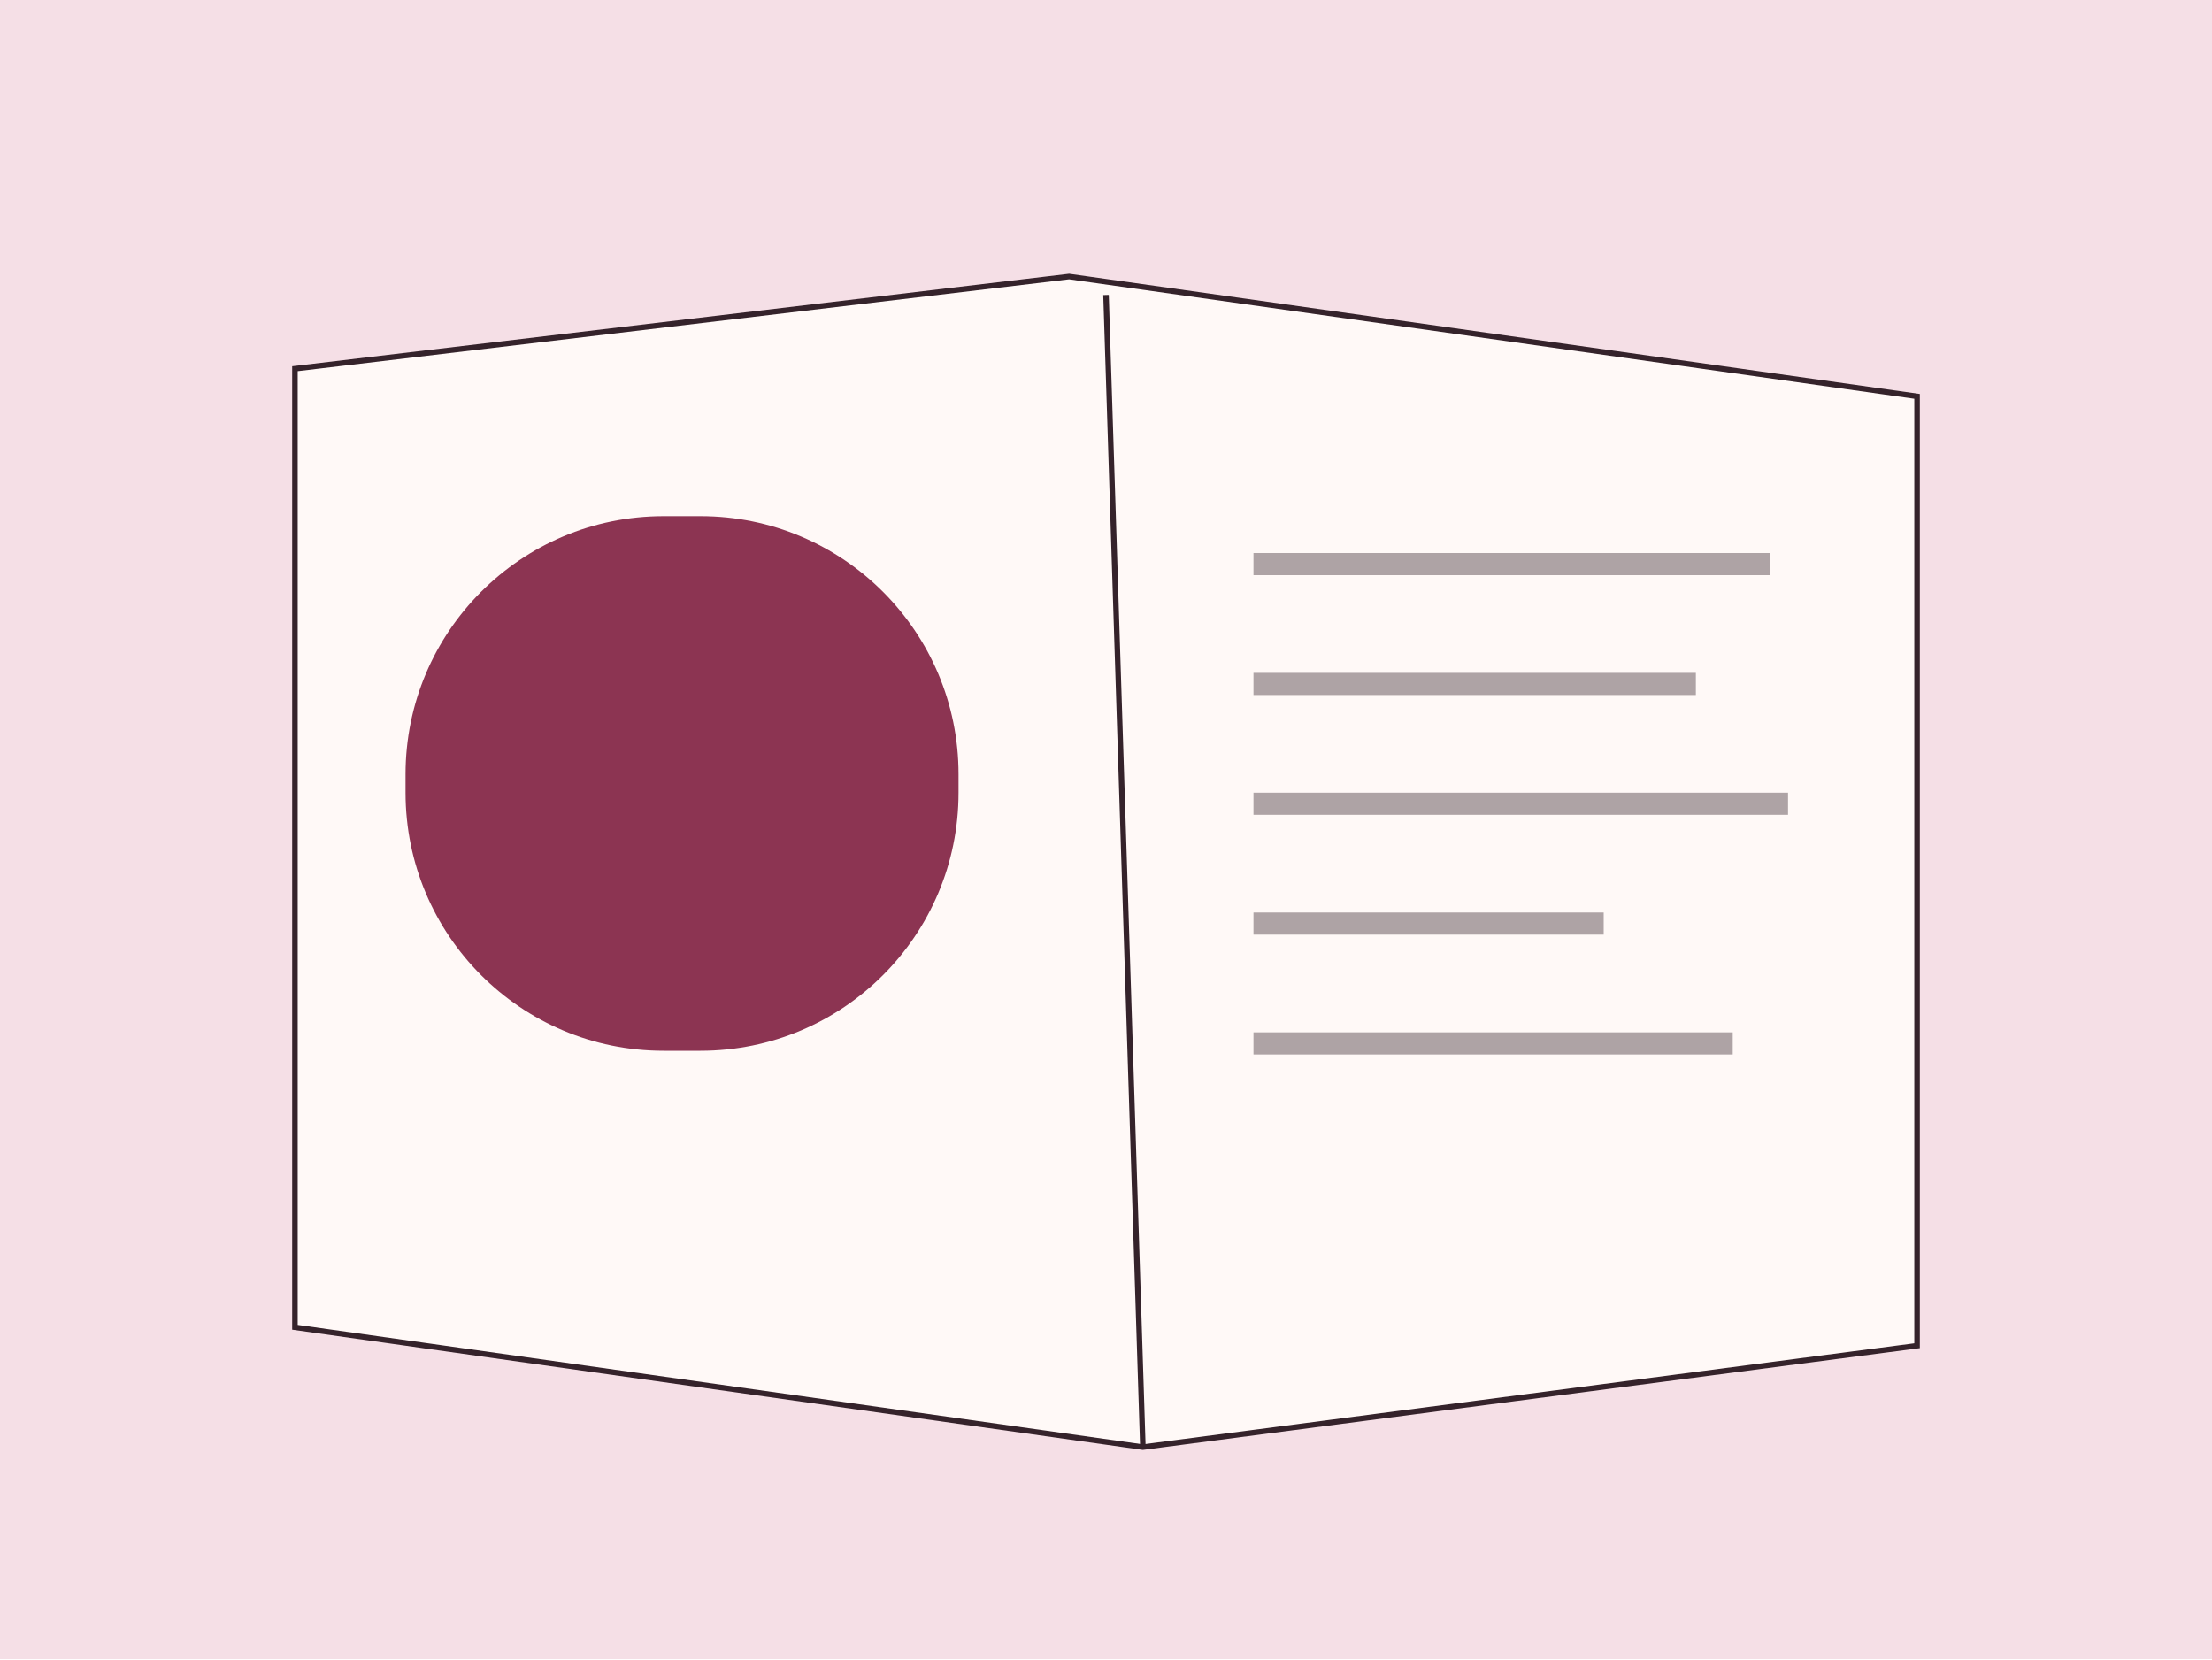
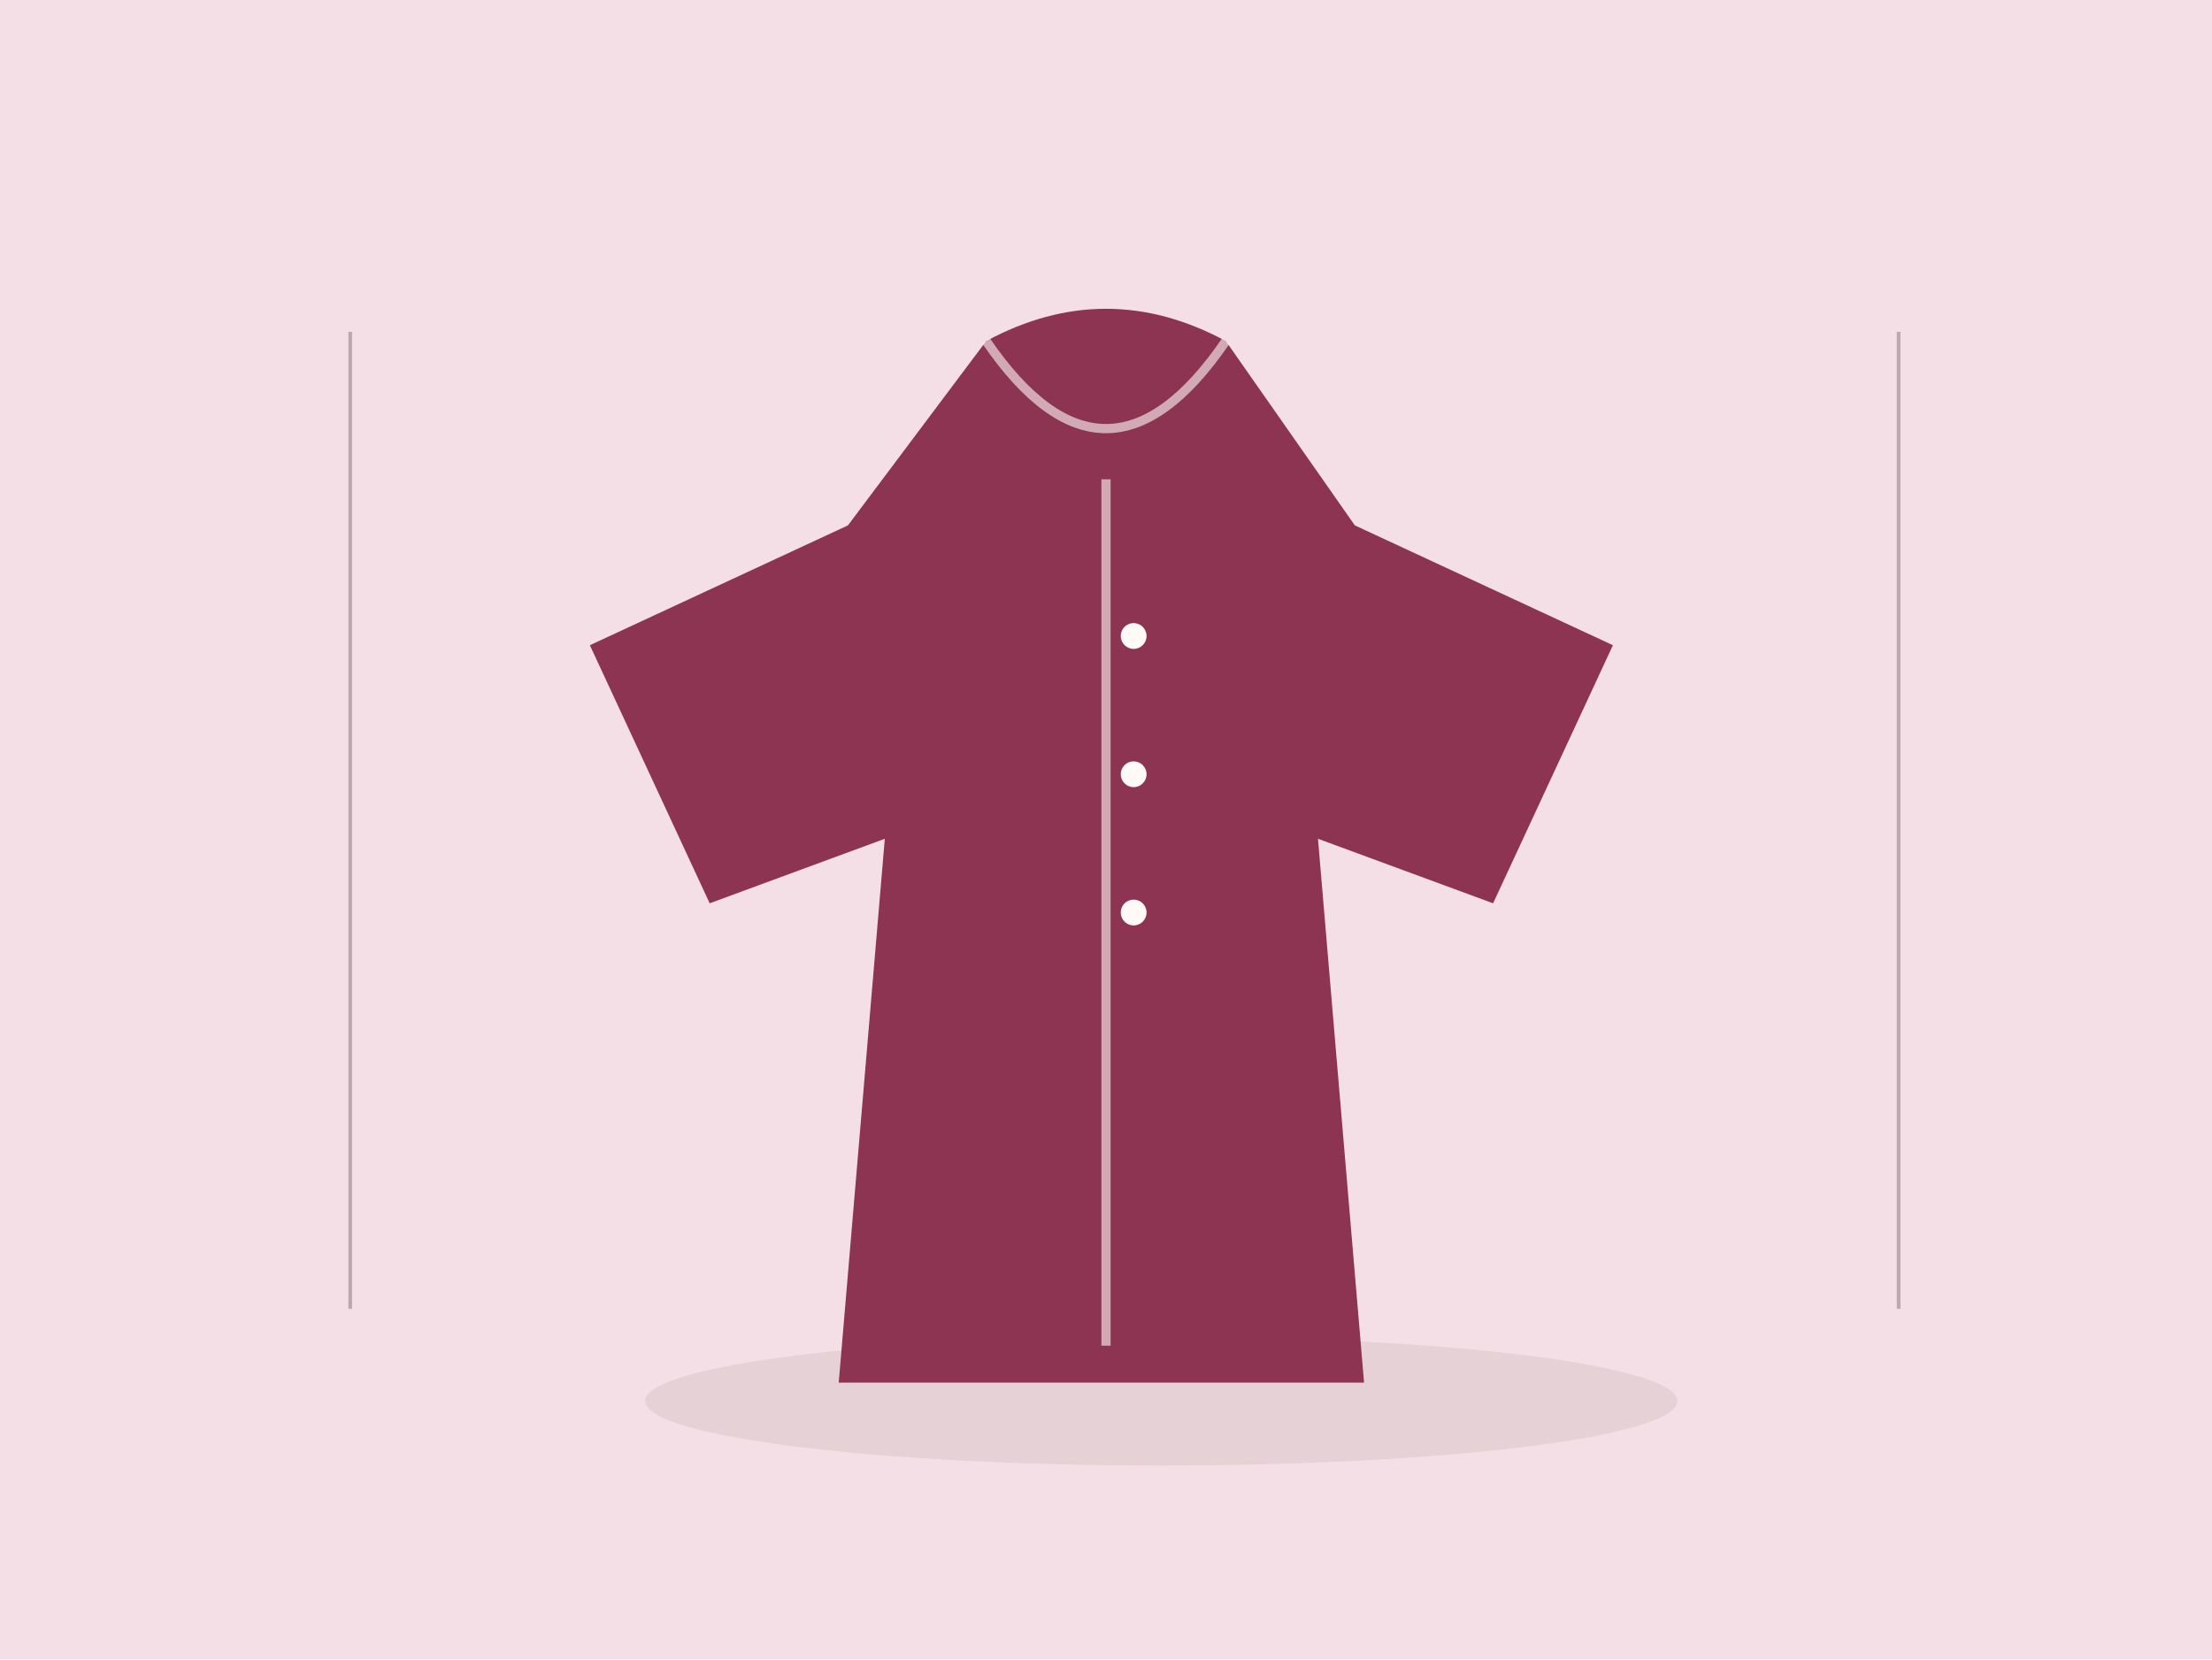
<svg xmlns="http://www.w3.org/2000/svg" width="1200" height="900" viewBox="0 0 1200 900" role="img">
  <rect width="1200" height="900" fill="#f5dfe6" />
-   <path d="M160 200L580 150L1040 215V730L620 785L160 720Z" fill="#fff9f7" stroke="#35232b" stroke-width="3" />
-   <path d="M600 160L620 785" stroke="#35232b" stroke-width="3" />
-   <rect x="220" y="280" width="300" height="290" rx="140" fill="#8c3452" />
-   <rect x="680" y="300" width="280" height="12" fill="#35232b" opacity=".4" />
-   <rect x="680" y="365" width="240" height="12" fill="#35232b" opacity=".4" />
-   <rect x="680" y="430" width="290" height="12" fill="#35232b" opacity=".4" />
-   <rect x="680" y="495" width="190" height="12" fill="#35232b" opacity=".4" />
-   <rect x="680" y="560" width="260" height="12" fill="#35232b" opacity=".4" />
+   <ellipse cx="630" cy="760" rx="280" ry="35" fill="#35232b" opacity=".08" />
+   <path d="M535 185Q600 150 665 185L735 285L875 350L810 490L715 455L740 750H455L480 455L385 490L320 350L460 285Z" fill="#8c3452" />
+   <path d="M535 185Q600 280 665 185M600 260V730" fill="none" stroke="#fff9f7" stroke-width="5" opacity=".6" />
+   <circle cx="615" cy="345" r="7" fill="#fff9f7" />
+   <circle cx="615" cy="420" r="7" fill="#fff9f7" />
+   <circle cx="615" cy="495" r="7" fill="#fff9f7" />
+   <path d="M190 180V710M1030 180V710" stroke="#35232b" stroke-width="2" opacity=".3" />
</svg>
